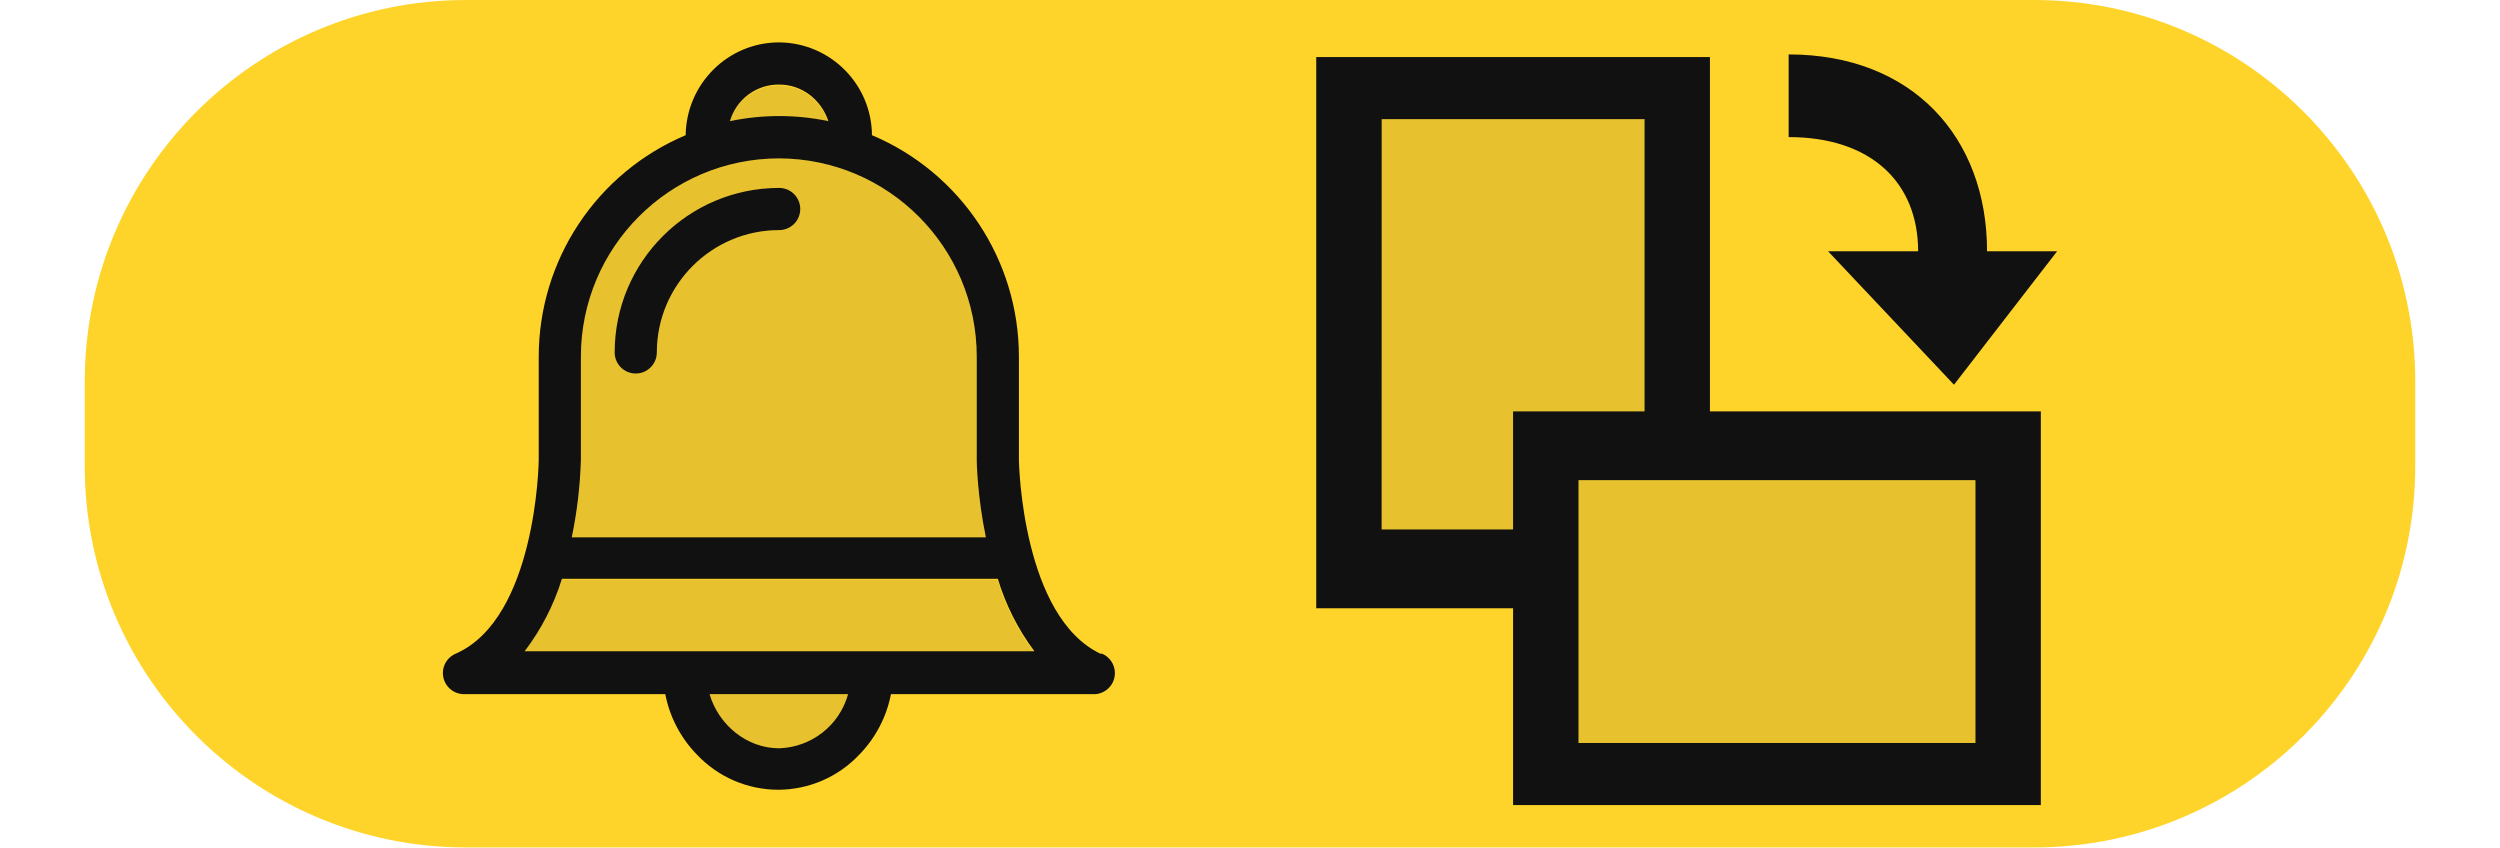
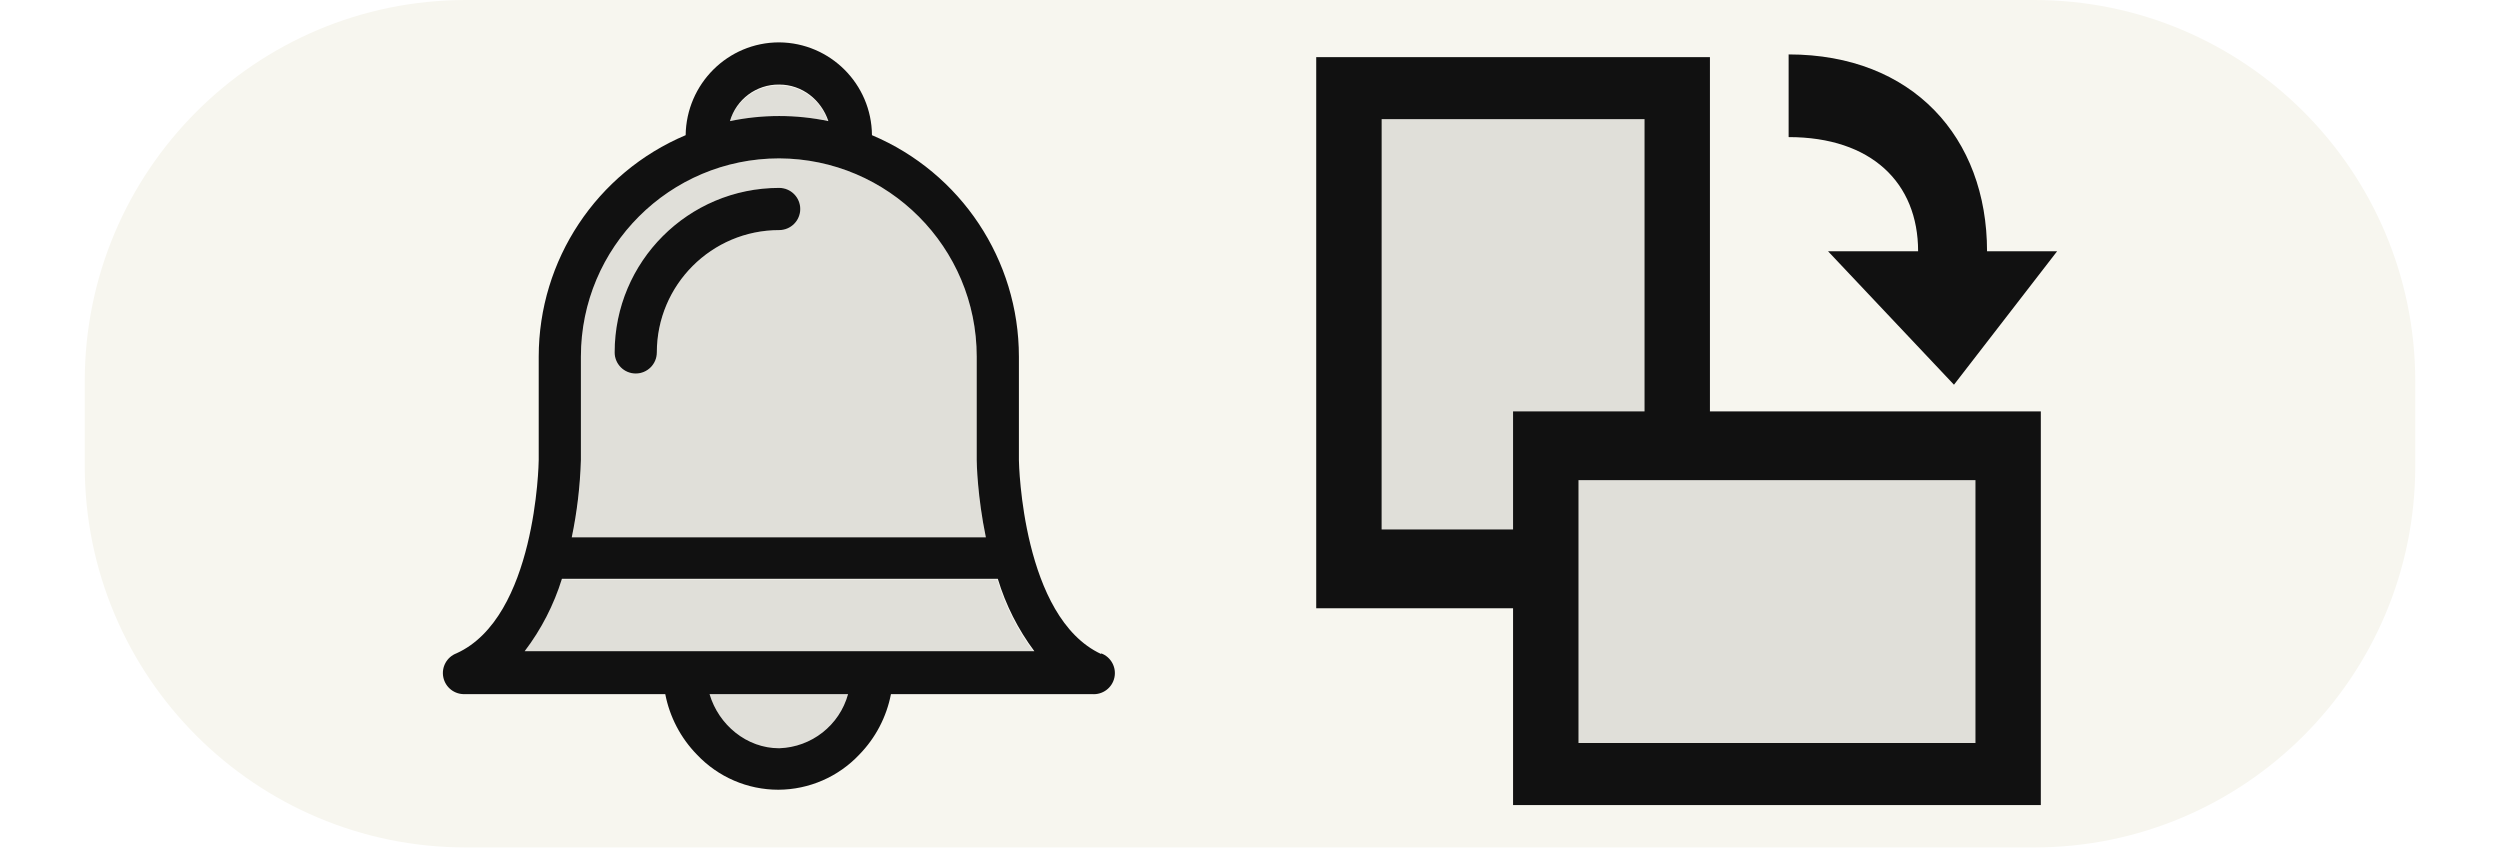
- <svg xmlns="http://www.w3.org/2000/svg" xml:space="preserve" width="118" height="40">
-   <rect width="110" height="40" x="4" rx="18" ry="18" style="fill:#ffd42a;stroke-width:10;stroke-linejoin:round" />
-   <g stroke="none" style="stroke:#000;stroke-width:0">
-     <g style="fill:#000">
-       <path d="M24.812 1.612c-.832.758-.324 2.012-.464 3.002.022 2.754-.044 5.52.033 8.265.213 1.227 1.694.82 2.585.885.874-.07 2.285.331 2.575-.808.098-.72.017-1.46.043-2.188.978-.1 2.093.237 2.97-.246.725-.765.248-1.957.386-2.912-.045-1.791.089-3.608-.067-5.383-.313-1.138-1.735-.677-2.611-.77-1.712.044-3.449-.09-5.144.067Z" style="fill:#4d4d4d;fill-opacity:.133;stroke:none;stroke-width:1.198;stroke-linejoin:round" transform="translate(18.22 1.097)scale(1.85815)" />
-       <path d="M29.846 10.84c-.832.759-.325 2.012-.464 3.003.063 1.588-.13 3.214.1 4.78.447 1.038 1.807.535 2.697.654 2.754-.023 5.52.045 8.265-.034 1.205-.2.832-1.649.885-2.524-.044-1.752.09-3.528-.067-5.264-.312-1.137-1.735-.677-2.61-.77-2.794.023-5.6-.045-8.385.034z" style="fill:#4d4d4d;fill-opacity:.133;stroke:none;stroke-width:1.198;stroke-linejoin:round" transform="translate(18.22 1.097)scale(1.85815)" />
-       <path d="M23.629.86v14h5v5h13.406v-10H33.63v-9zm1.662 1.576h6.678v7.423h-3.34v3H25.29Zm5 9.17h10.084v6.677H30.291Z" style="fill:#111;fill-opacity:1" transform="translate(18.22 1.097)scale(1.85815)" />
-       <path fill="none" d="M99.4 96.7a33.3 33.3 0 0 1-5.2-10.3h-62a33.3 33.3 0 0 1-5.3 10.3ZM70.1 21.2a7.3 7.3 0 0 0-13.9 0 34.2 34.2 0 0 1 14 0zm21.2 48.2V54.7a28.2 28.2 0 0 0-28.1-28.2A28.2 28.2 0 0 0 35 54.7v14.7c0 .4 0 5.2-1.3 11h58.9a62.6 62.6 0 0 1-1.3-11M63.2 36.7c-9.6 0-17.4 7.8-17.4 17.4a3 3 0 0 1-6 0 23.4 23.4 0 0 1 23.4-23.4 3 3 0 1 1 0 6m0 73.7c4.5 0 8.5-3.3 9.8-7.7H53.3c1.3 4.4 5.3 7.7 9.9 7.7" style="fill:#4d4d4d;fill-opacity:.133;stroke:none;stroke-opacity:1" transform="matrix(.33185 0 0 .33185 15.804 -1.318)" />
-       <path d="M109 97c-11.2-5.2-11.7-27-11.7-27.6V54.7a34.2 34.2 0 0 0-20.9-31.5A13.3 13.3 0 0 0 63.2 10c-7.3 0-13.2 5.9-13.3 13.2A34.2 34.2 0 0 0 29 54.7v14.7c0 .5-.4 22.4-11.7 27.5a3 3 0 0 0 1.2 5.8H47a16.9 16.9 0 0 0 4.5 8.6 15.9 15.9 0 0 0 11.6 5 15.9 15.9 0 0 0 11.5-5 16.9 16.9 0 0 0 4.5-8.6h28.6a3 3 0 0 0 1.3-5.8ZM94.3 86.3a33.3 33.3 0 0 0 5.2 10.3H27a33.3 33.3 0 0 0 5.3-10.3ZM63.2 16c3.3 0 6 2.2 7 5.2a34.2 34.2 0 0 0-14 0 7.2 7.2 0 0 1 7-5.2M35 69.4V54.7a28.2 28.2 0 0 1 28.2-28.2 28.2 28.2 0 0 1 28.1 28.2v14.7c0 .5.1 5.2 1.3 11H33.7a62.7 62.7 0 0 0 1.3-11m28.2 41c-4.6 0-8.6-3.3-9.9-7.7H73a10.5 10.5 0 0 1-9.8 7.7m0-79.7a23.4 23.4 0 0 0-23.4 23.4 3 3 0 0 0 6 0c0-9.6 7.8-17.4 17.4-17.4a3 3 0 0 0 0-6" style="fill:#111;fill-opacity:1" transform="matrix(.33185 0 0 .33185 15.804 -1.318)" />
+ <svg xmlns="http://www.w3.org/2000/svg" width="118" height="40" viewBox="0 0 118 40" version="1.1" id="svg1" xml:space="preserve">
+   <defs id="defs1" />
+   <g id="layer1">
+     <rect style="fill:#f7f6ef;stroke-width:10;stroke-linejoin:round;fill-opacity:1" id="rect1" width="110" height="40" x="4" y="0" rx="18" ry="18" />
+     <g style="stroke:#000000;stroke-width:0" id="g1" transform="matrix(1.858151,0,0,1.858151,18.21929,1.097125)">
+       <g stroke="none" style="fill:#000000" id="g5">
+         <path d="m 24.812,1.612 c -0.832,0.758 -0.324,2.012 -0.464,3.002 0.022,2.754 -0.044,5.52 0.033,8.265 0.213,1.227 1.694,0.82 2.585,0.885 0.874,-0.07 2.285,0.331 2.575,-0.808 0.098,-0.72 0.017,-1.46 0.043,-2.188 0.978,-0.1 2.093,0.237 2.97,-0.246 C 33.279,9.757 32.802,8.565 32.94,7.61 32.895,5.819 33.029,4.002 32.873,2.227 32.56,1.089 31.138,1.55 30.262,1.457 28.55,1.501 26.813,1.367 25.118,1.524 Z" style="fill:#4d4d4d;fill-opacity:0.133;stroke:none;stroke-width:1.198;stroke-linejoin:round" id="path1" />
+         <path d="m 29.846,10.84 c -0.832,0.759 -0.325,2.012 -0.464,3.003 0.063,1.588 -0.13,3.214 0.1,4.78 0.447,1.038 1.807,0.535 2.697,0.654 2.754,-0.023 5.52,0.045 8.265,-0.034 1.205,-0.2 0.832,-1.649 0.885,-2.524 -0.044,-1.752 0.09,-3.528 -0.067,-5.264 -0.312,-1.137 -1.735,-0.677 -2.61,-0.77 -2.794,0.023 -5.6,-0.045 -8.385,0.034 z" style="fill:#4d4d4d;fill-opacity:0.133;stroke:none;stroke-width:1.198;stroke-linejoin:round" id="path2" />
+         <path d="m 23.629,0.86 v 14 h 5 v 5 h 13.406 v -10 H 33.63 v -9 z m 1.662,1.576 h 6.678 v 7.423 h -3.34 v 3 H 25.29 Z m 5,9.17 h 10.084 v 6.677 H 30.291 Z" style="fill:#111111;fill-opacity:1" id="path3" />
+         <path fill="none" d="M 99.4,96.7 A 33.3,33.3 0 0 1 94.2,86.4 h -62 A 33.3,33.3 0 0 1 26.9,96.7 Z M 70.1,21.2 a 7.3,7.3 0 0 0 -13.9,0 34.2,34.2 0 0 1 14,0 z M 91.3,69.4 V 54.7 A 28.2,28.2 0 0 0 63.2,26.5 28.2,28.2 0 0 0 35,54.7 v 14.7 c 0,0.4 0,5.2 -1.3,11 h 58.9 a 62.6,62.6 0 0 1 -1.3,-11 M 63.2,36.7 c -9.6,0 -17.4,7.8 -17.4,17.4 a 3,3 0 0 1 -6,0 23.4,23.4 0 0 1 23.4,-23.4 3,3 0 1 1 0,6 m 0,73.7 c 4.5,0 8.5,-3.3 9.8,-7.7 H 53.3 c 1.3,4.4 5.3,7.7 9.9,7.7" style="fill:#4d4d4d;fill-opacity:0.133;stroke:none;stroke-opacity:1" transform="matrix(0.17859,0,0,0.17859,-1.3,-1.3)" id="path4" />
+         <path d="M 109,97 C 97.8,91.8 97.3,70 97.3,69.4 V 54.7 A 34.2,34.2 0 0 0 76.4,23.2 13.3,13.3 0 0 0 63.2,10 C 55.9,10 50,15.9 49.9,23.2 A 34.2,34.2 0 0 0 29,54.7 v 14.7 c 0,0.5 -0.4,22.4 -11.7,27.5 a 3,3 0 0 0 1.2,5.8 H 47 a 16.9,16.9 0 0 0 4.5,8.6 15.9,15.9 0 0 0 11.6,5 15.9,15.9 0 0 0 11.5,-5 16.9,16.9 0 0 0 4.5,-8.6 h 28.6 A 3,3 0 0 0 109,96.9 Z M 94.3,86.3 a 33.3,33.3 0 0 0 5.2,10.3 H 27 A 33.3,33.3 0 0 0 32.3,86.3 Z M 63.2,16 c 3.3,0 6,2.2 7,5.2 a 34.2,34.2 0 0 0 -14,0 7.2,7.2 0 0 1 7,-5.2 M 35,69.4 V 54.7 A 28.2,28.2 0 0 1 63.2,26.5 28.2,28.2 0 0 1 91.3,54.7 v 14.7 c 0,0.5 0.1,5.2 1.3,11 H 33.7 a 62.7,62.7 0 0 0 1.3,-11 m 28.2,41 c -4.6,0 -8.6,-3.3 -9.9,-7.7 H 73 a 10.5,10.5 0 0 1 -9.8,7.7 m 0,-79.7 a 23.4,23.4 0 0 0 -23.4,23.4 3,3 0 0 0 6,0 c 0,-9.6 7.8,-17.4 17.4,-17.4 a 3,3 0 0 0 0,-6" style="fill:#111111;fill-opacity:1" transform="matrix(0.17859,0,0,0.17859,-1.3,-1.3)" id="path5" />
+       </g>
+       <path stroke="none" d="m 36.63,5.792 h 2.288 c 0,-1.74 -1.189,-2.9 -3.289,-2.9 v -2.1 c 3.15,0 5.04,2.11 5.04,5 h 1.78 l -2.62,3.39 z" style="fill:#111111;fill-opacity:1" id="path6" />
    </g>
-     <path d="M36.63 5.792h2.288c0-1.74-1.189-2.9-3.289-2.9v-2.1c3.15 0 5.04 2.11 5.04 5h1.78l-2.62 3.39z" style="fill:#111;fill-opacity:1" transform="translate(18.22 1.097)scale(1.85815)" />
  </g>
</svg>
